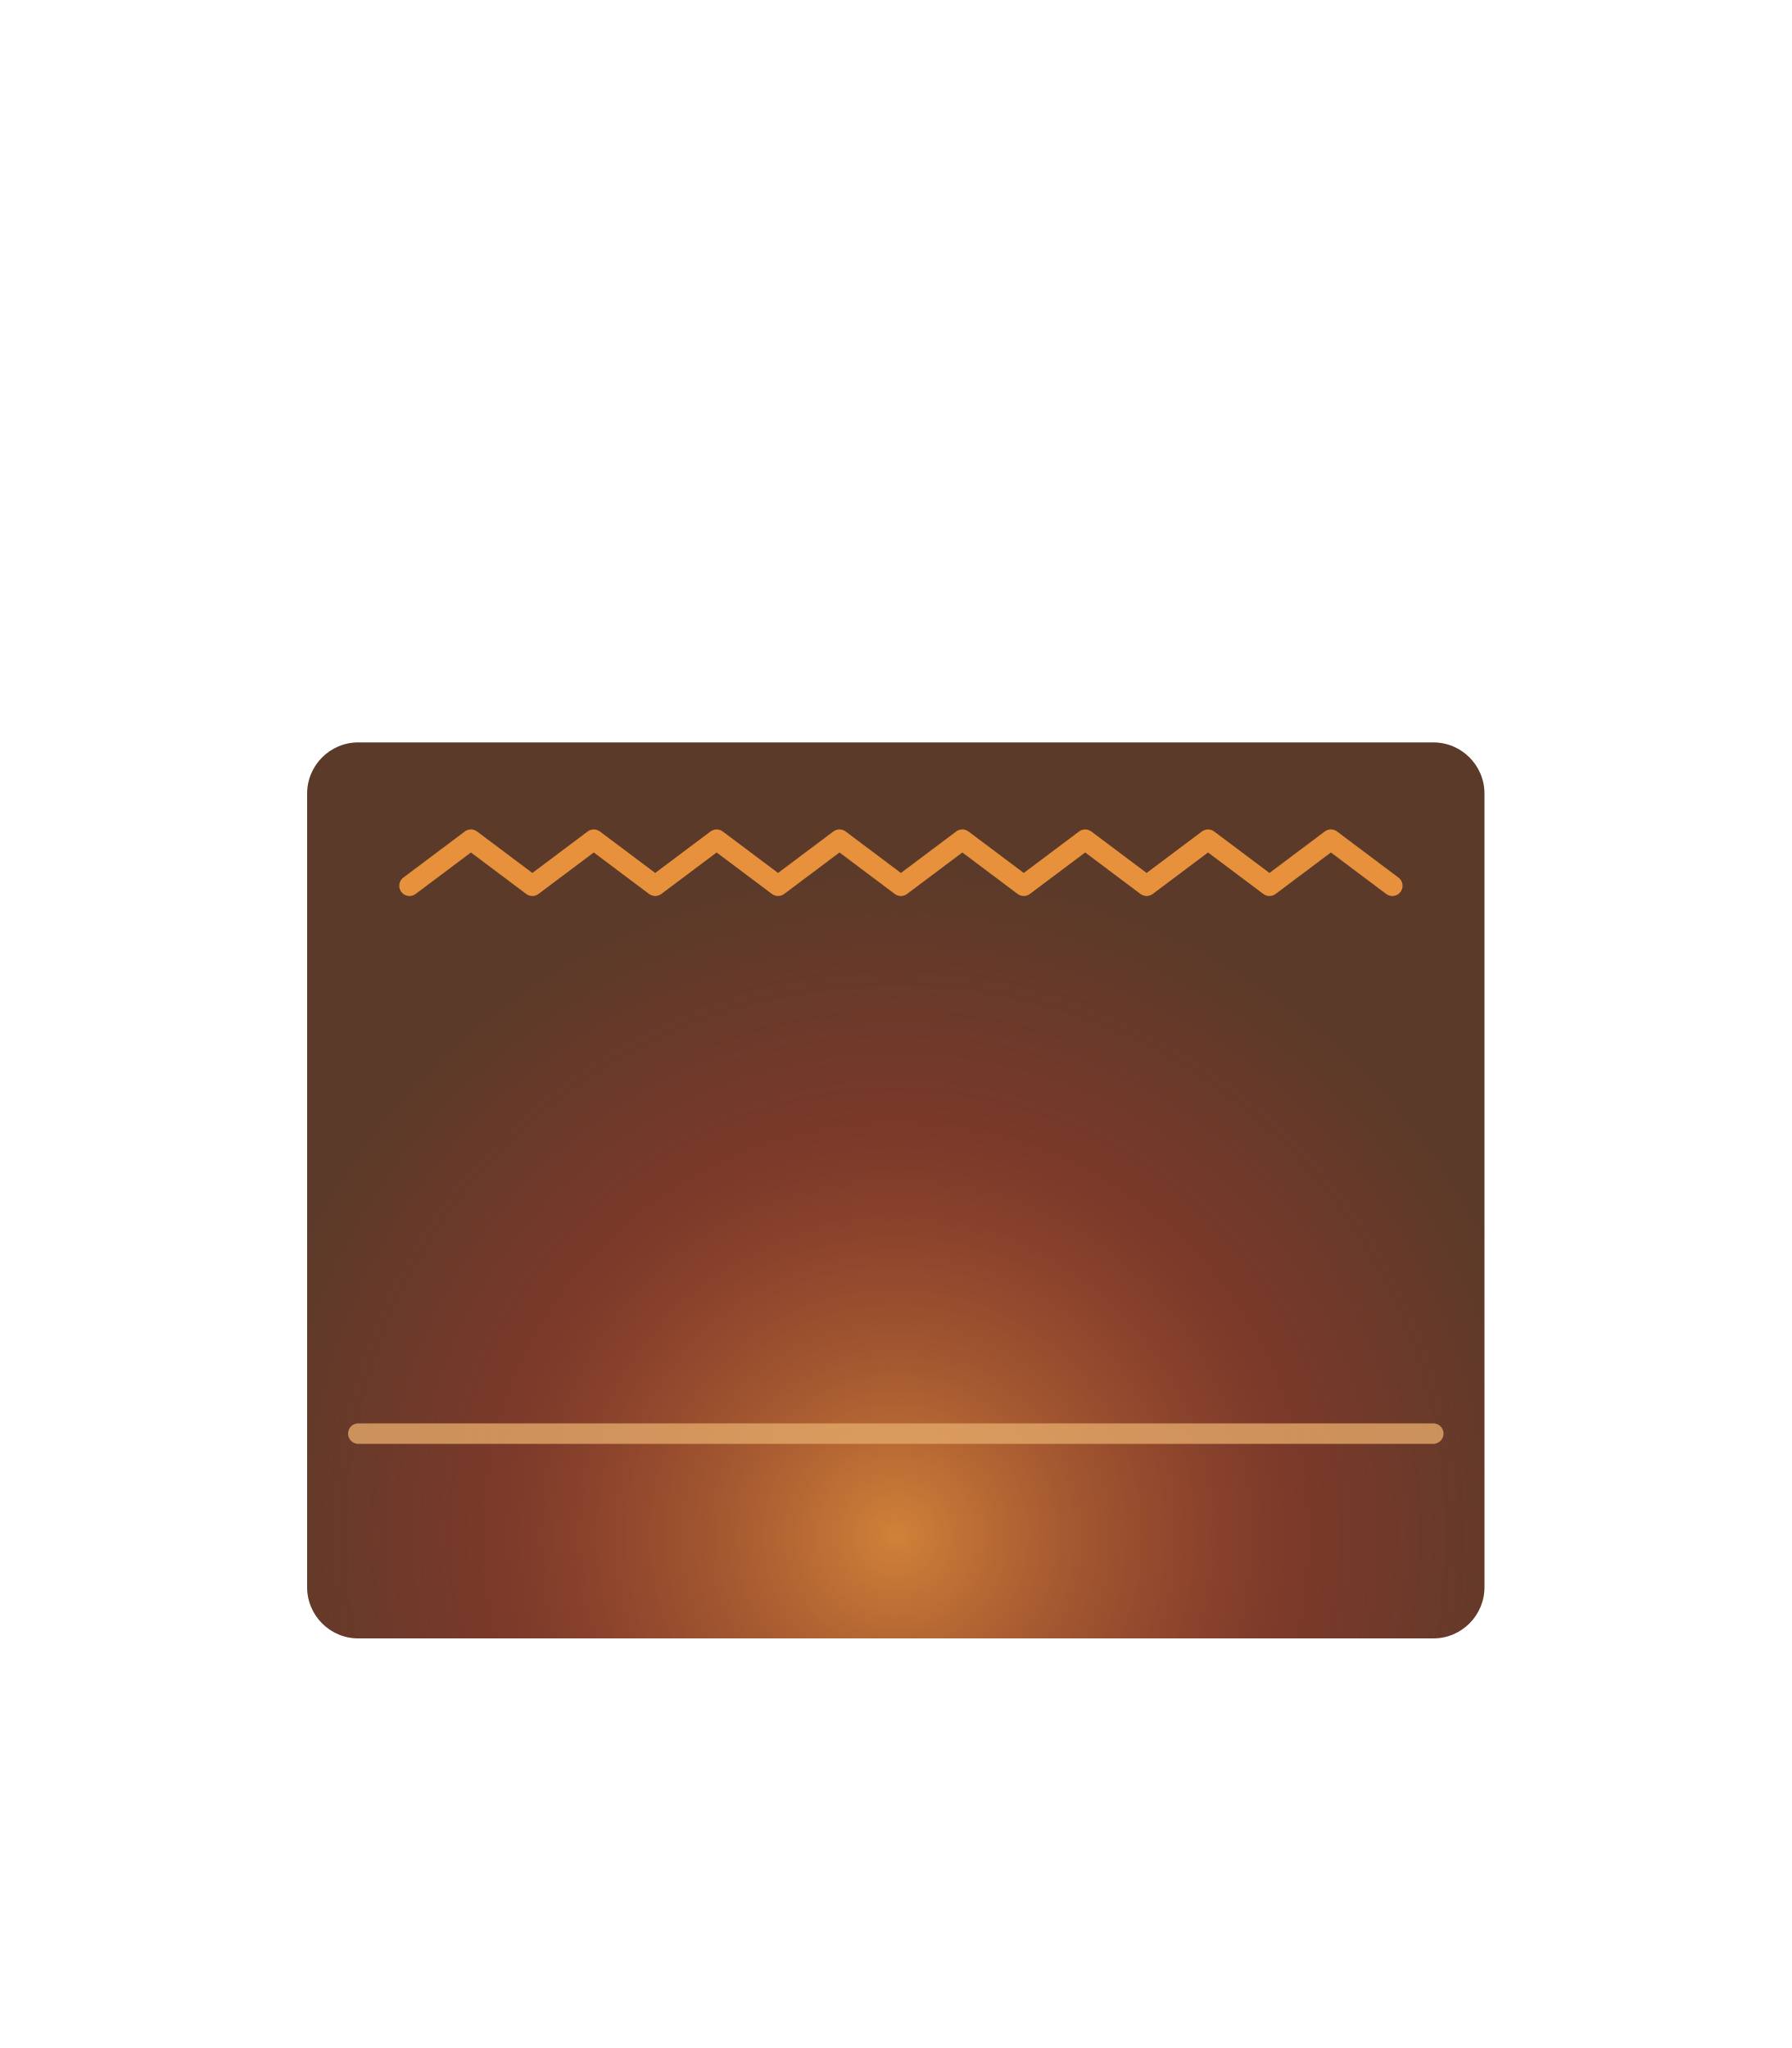
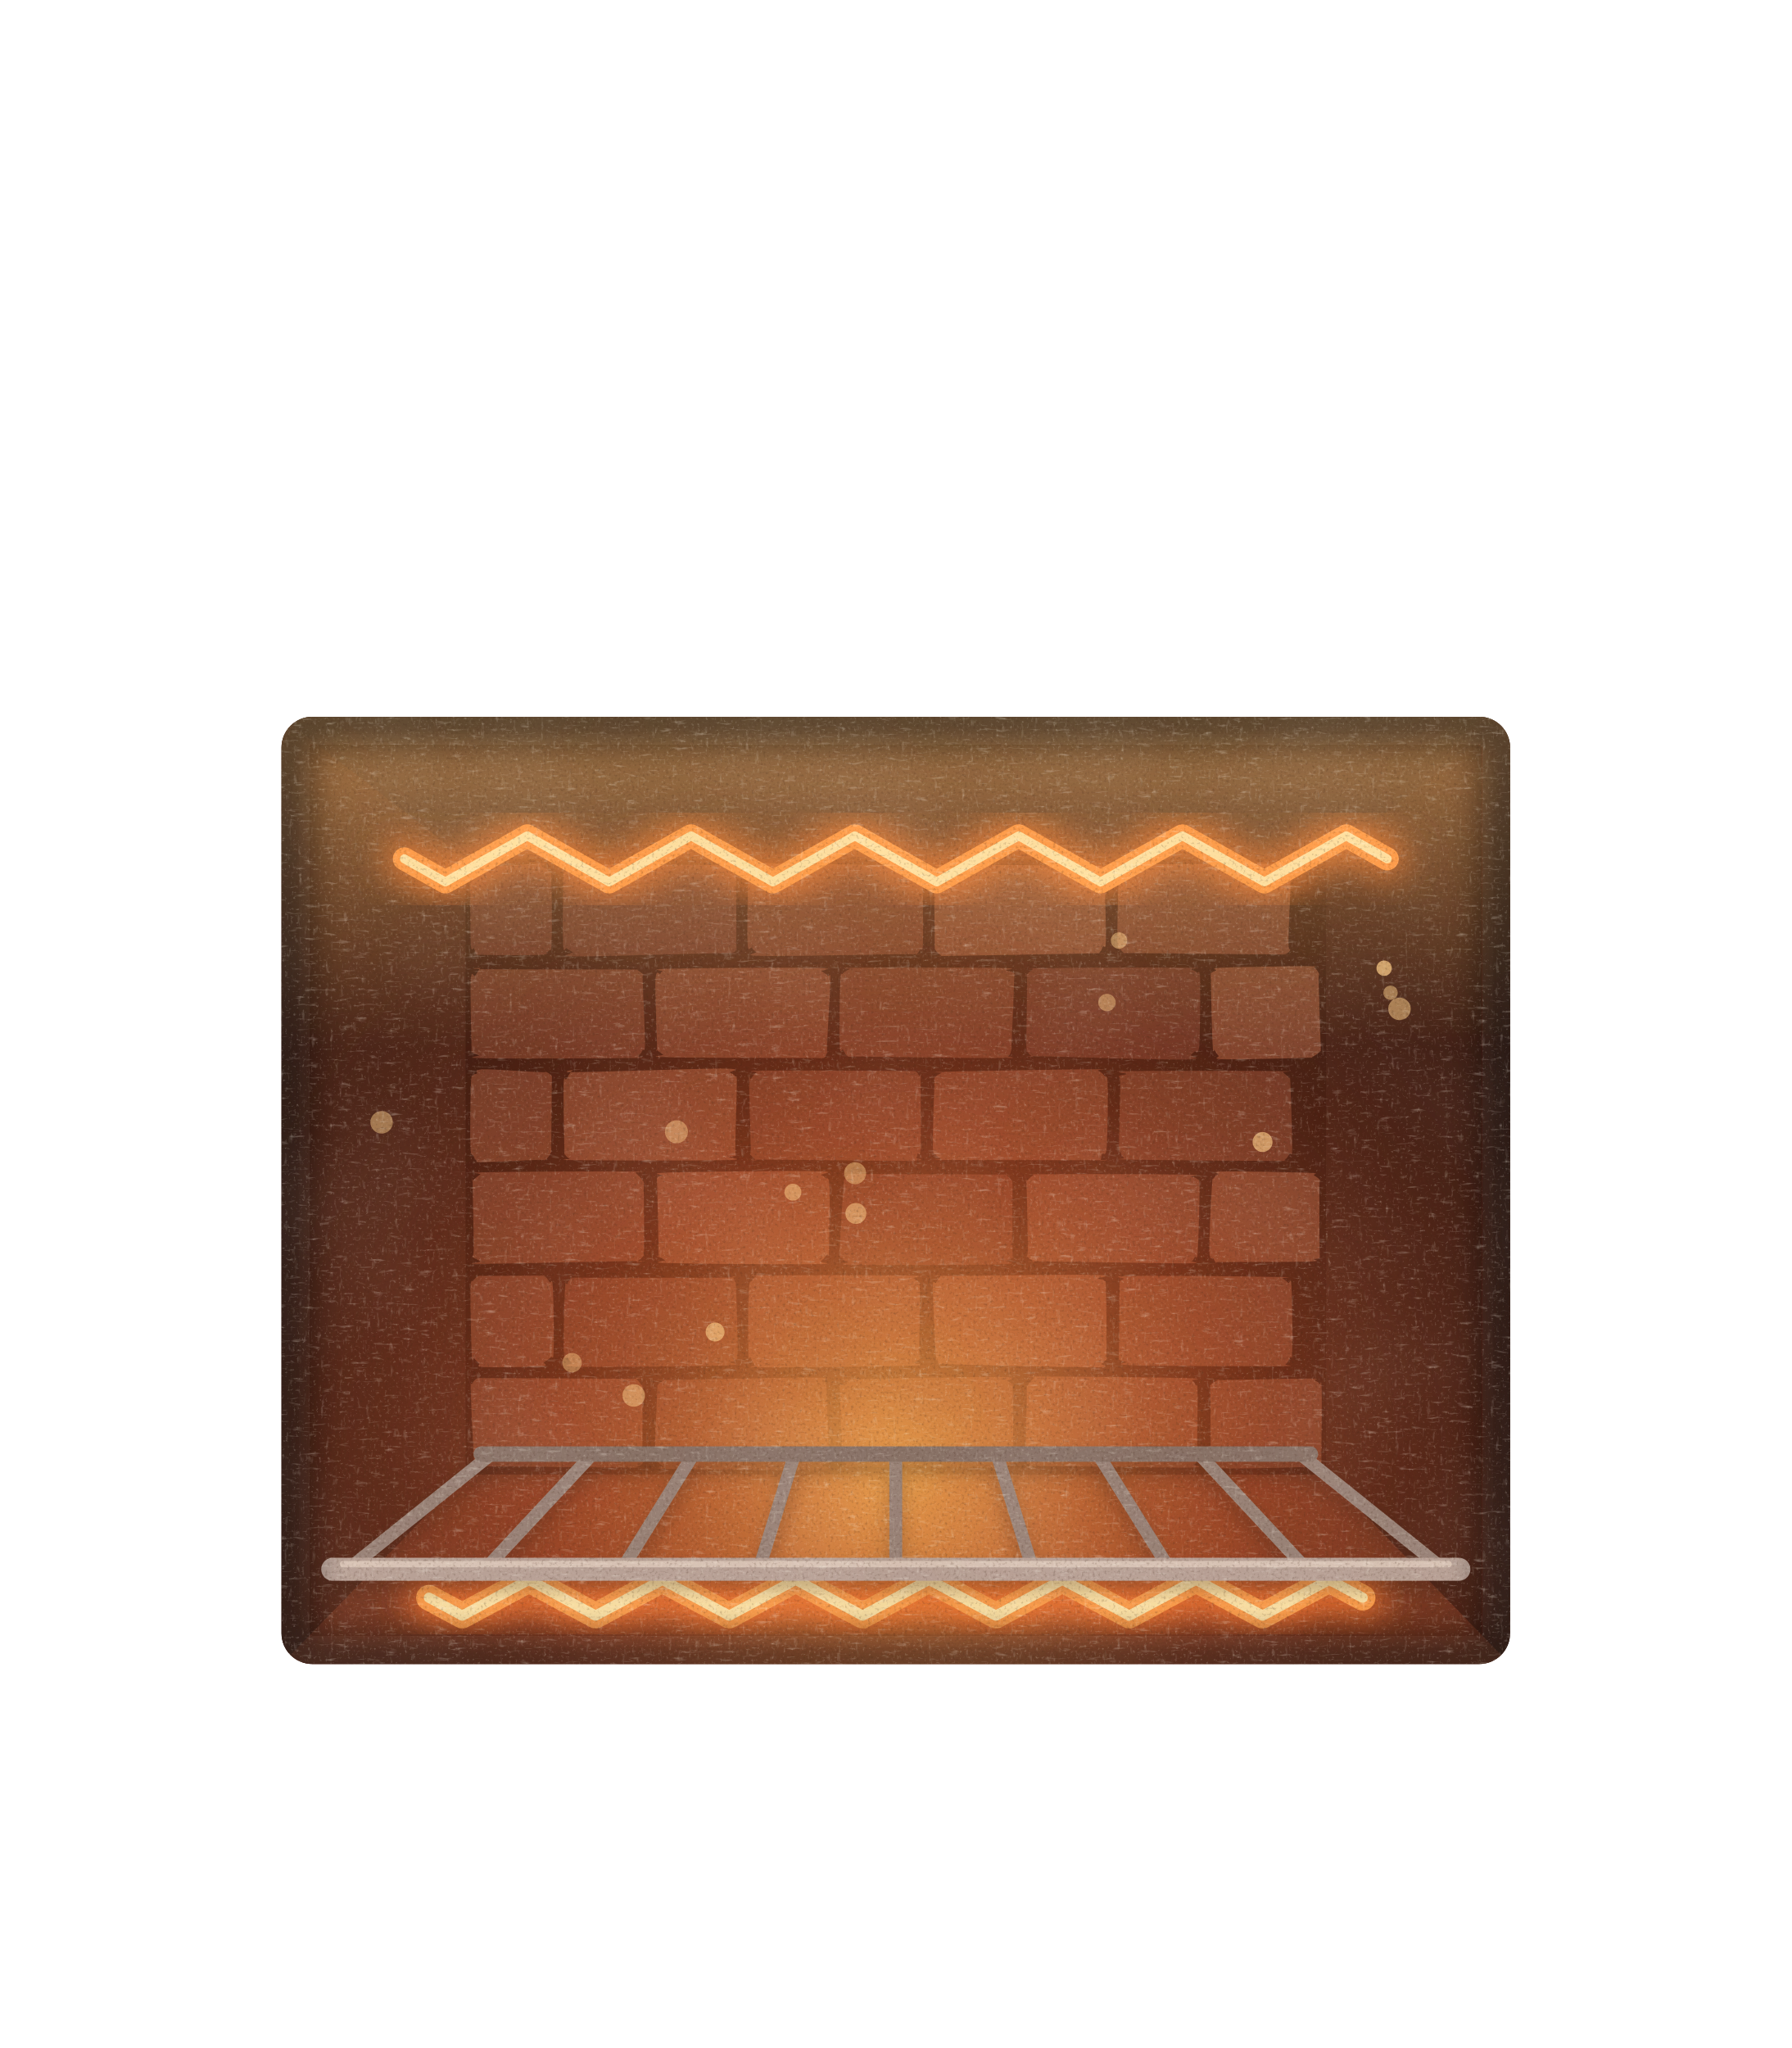
<svg xmlns="http://www.w3.org/2000/svg" viewBox="0 0 700 800" width="700" height="800">
-   <g stroke="#5B3A29" stroke-width="8" stroke-linejoin="round" stroke-linecap="round">
-     <radialGradient id="oi-glow" cx="350" cy="600" r="260" gradientUnits="userSpaceOnUse">
-       <stop offset="0" stop-color="#F79A3E" stop-opacity="0.75" />
-       <stop offset="0.6" stop-color="#B8382B" stop-opacity="0.35" />
-       <stop offset="1" stop-color="#B8382B" stop-opacity="0" />
+   <defs>
+     <filter id="ovi-gr" x="-20%" y="-20%" width="140%" height="150%" color-interpolation-filters="sRGB">
+       <feTurbulence type="fractalNoise" baseFrequency="0.900" numOctaves="2" seed="24" result="n" />
+       <feColorMatrix in="n" type="matrix" values="0 0 0 0 0.24 0 0 0 0 0.14 0 0 0 0 0.08 0.70 0 0 0 -0.39" result="d" />
+       <feColorMatrix in="n" type="matrix" values="0 0 0 0 1 0 0 0 0 0.98 0 0 0 0 0.92 -0.75 0 0 0 0.28" result="l" />
+       <feTurbulence type="fractalNoise" baseFrequency="0.160 0.700" numOctaves="3" seed="35" result="f" />
+       <feColorMatrix in="f" type="matrix" values="0 0 0 0 1 0 0 0 0 0.98 0 0 0 0 0.93 0.91 0 0 0 -0.57" result="fl" />
+       <feColorMatrix in="f" type="matrix" values="0 0 0 0 0.3 0 0 0 0 0.18 0 0 0 0 0.1 -0.78 0 0 0 0.21" result="fd" />
+       <feTurbulence type="fractalNoise" baseFrequency="0.018" numOctaves="2" seed="31" result="m" />
+       <feColorMatrix in="m" type="matrix" values="0 0 0 0 0.3 0 0 0 0 0.17 0 0 0 0 0.08 0.09 0 0 0 -0.04" result="md" />
+       <feColorMatrix in="m" type="matrix" values="0 0 0 0 1 0 0 0 0 0.97 0 0 0 0 0.9 -0.09 0 0 0 0.05" result="ml" />
+       <feTurbulence type="fractalNoise" baseFrequency="0.560 0.208" numOctaves="3" seed="43" result="f2" />
+       <feColorMatrix in="f2" type="matrix" values="0 0 0 0 1 0 0 0 0 0.98 0 0 0 0 0.93 0.65 0 0 0 -0.42" result="fl2" />
+       <feMerge result="g">
+         <feMergeNode in="md" />
+         <feMergeNode in="ml" />
+         <feMergeNode in="fd" />
+         <feMergeNode in="fl" />
+         <feMergeNode in="fl2" />
+         <feMergeNode in="d" />
+         <feMergeNode in="l" />
+       </feMerge>
+       <feComposite in="g" in2="SourceGraphic" operator="in" result="gc" />
+       <feMerge>
+         <feMergeNode in="SourceGraphic" />
+         <feMergeNode in="gc" />
+       </feMerge>
+     </filter>
+     <filter id="ovi-sh" x="-25%" y="-25%" width="150%" height="160%" color-interpolation-filters="sRGB">
+       <feGaussianBlur in="SourceAlpha" stdDeviation="3.5" />
+       <feOffset dx="0" dy="4" result="b" />
+       <feFlood flood-color="#3A2216" flood-opacity="0.33" />
+       <feComposite in2="b" operator="in" result="s" />
+       <feMerge>
+         <feMergeNode in="s" />
+         <feMergeNode in="SourceGraphic" />
+       </feMerge>
+     </filter>
+     <filter id="ovi-sh2" x="-25%" y="-25%" width="150%" height="160%" color-interpolation-filters="sRGB">
+       <feGaussianBlur in="SourceAlpha" stdDeviation="7" />
+       <feOffset dx="0" dy="8" result="b" />
+       <feFlood flood-color="#3A2216" flood-opacity="0.28" />
+       <feComposite in2="b" operator="in" result="s" />
+       <feMerge>
+         <feMergeNode in="s" />
+         <feMergeNode in="SourceGraphic" />
+       </feMerge>
+     </filter>
+     <filter id="ovi-bl" x="-50%" y="-50%" width="200%" height="200%">
+       <feGaussianBlur stdDeviation="7" />
+     </filter>
+     <filter id="ovi-cut" x="-20%" y="-20%" width="140%" height="150%" color-interpolation-filters="sRGB">
+       <feMorphology in="SourceAlpha" operator="dilate" radius="2.2" result="dil" />
+       <feTurbulence type="fractalNoise" baseFrequency="0.22" numOctaves="2" seed="26" result="tn" />
+       <feDisplacementMap in="dil" in2="tn" scale="4.0" xChannelSelector="R" yChannelSelector="G" result="rg" />
+       <feFlood flood-color="#FFF8EA" flood-opacity="0.95" />
+       <feComposite in2="rg" operator="in" result="rim" />
+       <feGaussianBlur in="rg" stdDeviation="3.5" />
+       <feOffset dx="0" dy="4" result="b" />
+       <feFlood flood-color="#3A2216" flood-opacity="0.33" />
+       <feComposite in2="b" operator="in" result="s" />
+       <feMerge>
+         <feMergeNode in="s" />
+         <feMergeNode in="rim" />
+         <feMergeNode in="SourceGraphic" />
+       </feMerge>
+     </filter>
+     <clipPath id="ovi-ic">
+       <rect x="110" y="280" width="480" height="370" rx="12" />
+     </clipPath>
+     <radialGradient id="ovi-gl" cx="350" cy="576" r="297.6" gradientUnits="userSpaceOnUse">
+       <stop offset="0" stop-color="#FFB054" stop-opacity="0.85" />
+       <stop offset="0.45" stop-color="#E4602F" stop-opacity="0.4" />
+       <stop offset="1" stop-color="#6A1E12" stop-opacity="0" />
    </radialGradient>
-     <rect x="120" y="290" width="460" height="350" rx="20" fill="#5B3A29" stroke="none" />
-     <rect x="120" y="290" width="460" height="350" rx="20" fill="url(#oi-glow)" stroke="none" />
-     <path d="M160,346 l24,-18 24,18 24,-18 24,18 24,-18 24,18 24,-18 24,18 24,-18 24,18 24,-18 24,18 24,-18 24,18 24,-18 24,18" fill="none" stroke="#F79A3E" stroke-width="8" opacity="0.9" />
-     <path d="M140,560 H560" fill="none" stroke="#E3A869" stroke-width="8" opacity="0.8" />
+     <linearGradient id="ovi-tp" x1="0" y1="0" x2="0" y2="1">
+       <stop offset="0" stop-color="#FFC070" stop-opacity="0.55" />
+       <stop offset="1" stop-color="#FFC070" stop-opacity="0" />
+     </linearGradient>
+   </defs>
+   <g filter="url(#ovi-gr)">
+     <g clip-path="url(#ovi-ic)">
+       <rect x="110" y="280" width="480" height="370" fill="#2C1712" />
+       <path d="M110,280 L590,280 L518,335.5 L182,335.5Z" fill="#3A2019" />
+       <path d="M110,280 L182,335.5 L182,576 L110,650Z" fill="#472519" />
+       <path d="M590,280 L518,335.5 L518,576 L590,650Z" fill="#3E2016" />
+       <path d="M110,650 L182,576 L518,576 L590,650Z" fill="#6A3522" />
+       <g filter="url(#ovi-sh)">
+         <rect x="182" y="335.5" width="336" height="240.5" fill="#35190F" />
+         <path d="M188.8,338.7C192.7,338.5 206.8,337.4 210.7,337.3C214.6,337.2 211.7,337.8 212.3,338.3C213,338.8 213.9,339.4 214.4,340.3C214.9,341.2 215.2,339.1 215.4,343.7C215.6,348.4 215.7,363.6 215.5,368.2C215.4,372.7 214.9,370.6 214.6,371.2C214.3,371.8 214.2,371.6 213.6,371.9C213,372.2 215.3,372.8 211.1,373C206.9,373.2 192.7,373.1 188.5,373C184.3,373 186.6,373 186,372.5C185.5,372.1 185.6,371.2 185.2,370.5C184.9,369.8 184.2,372.9 183.9,368.4C183.7,363.8 183.7,347.8 183.8,343.1C183.9,338.4 183.9,340.8 184.4,340C185,339.3 186.5,338.8 187.2,338.6C187.9,338.4 184.9,338.9 188.8,338.7Z" fill="#613426" />
+         <path d="M225.5,337.8C235.6,337.6 272.9,337.8 282.8,337.9C292.8,338.1 284.4,338.1 285.1,338.7C285.7,339.2 286.3,340.3 286.7,341.2C287.1,342 287.4,339.2 287.6,343.8C287.7,348.3 287.7,364 287.7,368.5C287.8,373 288.2,370.1 287.9,370.7C287.5,371.4 286.8,372.1 285.9,372.3C284.9,372.6 292.2,372.1 282.2,372.3C272.1,372.5 235.3,373.6 225.6,373.6C215.8,373.5 224.4,372.5 223.7,371.9C223,371.4 222,371 221.4,370.4C220.8,369.9 220.3,373.3 220,368.8C219.8,364.3 220,348.3 220.1,343.5C220.2,338.7 220.4,340.6 220.7,339.9C221.1,339.1 221.5,339.3 222.3,338.9C223.1,338.6 215.4,338 225.5,337.8Z" fill="#613426" />
+         <path d="M298.2,337.2C308.3,337.2 345.2,337.9 355.2,338.1C365.1,338.3 357.2,338.1 357.9,338.4C358.5,338.8 358.7,339.3 359.1,340.1C359.6,340.9 360.1,338.7 360.4,343.4C360.6,348.1 360.8,363.6 360.6,368.2C360.5,372.8 359.9,370.2 359.4,371C359,371.7 358.7,372.5 357.8,372.8C357,373.1 364.1,372.6 354.1,372.7C344.2,372.8 308,373.6 298.2,373.4C288.4,373.3 296.1,372.4 295.4,371.8C294.6,371.3 294.2,370.8 293.7,370.2C293.1,369.6 292.3,372.9 292.1,368.3C291.8,363.7 292.2,347.4 292.3,342.7C292.4,338 292.3,340.8 292.7,340C293.1,339.3 293.6,338.6 294.5,338.1C295.4,337.6 288.1,337.2 298.2,337.2Z" fill="#6A3A28" />
+         <path d="M369.9,337.8C379.9,337.7 417.6,338.2 427.6,338.2C437.7,338.3 429.6,338 430.3,338.2C431,338.5 431.7,339.1 431.9,339.8C432.2,340.5 431.6,338.1 431.7,342.7C431.7,347.3 432.2,362.8 432.1,367.3C432,371.8 431.4,369 430.9,369.8C430.5,370.7 430.1,371.8 429.4,372.3C428.7,372.7 436.9,372.2 427,372.4C417.1,372.6 380,373.3 370.1,373.4C360.3,373.6 368.6,373.6 367.8,373.2C367.1,372.8 365.9,372 365.5,371.1C365.1,370.2 365.3,372.3 365.2,367.5C365.2,362.8 365,347.3 364.9,342.8C364.9,338.3 364.5,341 365,340.3C365.5,339.7 367.1,339.3 368,338.9C368.8,338.5 360,337.9 369.9,337.8Z" fill="#7A4630" />
+         <path d="M441.8,337.6C451.9,337.5 489.4,337.3 499.4,337.5C509.5,337.8 501.4,338.5 502,339C502.7,339.5 502.8,339.9 503.2,340.5C503.6,341.1 504.3,338 504.3,342.5C504.3,347 503.4,362.6 503.4,367.4C503.4,372.2 504.3,370.2 504.1,371.1C503.8,372 502.8,372.5 501.9,372.8C501,373.1 508.5,372.9 498.6,372.8C488.6,372.8 451.9,372.4 442.1,372.3C432.2,372.2 440,372.5 439.3,372.3C438.7,372 438.4,371.7 437.9,370.9C437.5,370.2 436.8,372.3 436.6,367.7C436.5,363 436.8,347.3 437.1,342.9C437.4,338.5 438.1,342 438.5,341.2C438.8,340.5 438.5,339 439,338.4C439.6,337.8 431.8,337.7 441.8,337.6Z" fill="#72402C" />
+         <path d="M189.9,378.6C199.8,378.7 237.5,378.7 247.4,378.7C257.3,378.8 248.4,378.5 249,378.9C249.7,379.3 251.1,380.3 251.4,380.9C251.8,381.6 251,378.6 251.1,383C251.2,387.4 252,402.8 252,407.4C252,411.9 251.5,409.4 251,410.3C250.6,411.2 250,412.2 249.3,412.7C248.7,413.2 257.3,413.1 247.3,413.3C237.3,413.4 199.4,413.6 189.4,413.4C179.3,413.2 187.9,412.6 187.1,412.2C186.3,411.8 185.1,411.6 184.6,411.1C184.1,410.5 184.3,413.6 184.2,408.9C184.1,404.2 183.7,387.4 183.9,382.8C184.2,378.2 185,381.9 185.7,381.1C186.3,380.4 187,378.7 187.7,378.2C188.4,377.8 179.9,378.5 189.9,378.6Z" fill="#6A3A28" />
+         <path d="M261.8,378.4C271.9,378.1 309,377.9 318.9,378.1C328.7,378.3 320.2,378.9 321,379.4C321.8,379.9 323,380.6 323.5,381.3C324.1,381.9 324.5,378.7 324.4,383.3C324.3,387.8 323.3,404 323.1,408.5C323,413.1 323.5,409.8 323.3,410.6C323.1,411.4 322.7,412.8 322,413.2C321.2,413.7 328.8,413.3 318.6,413.3C308.4,413.2 270.8,413.3 260.9,413C251,412.8 259.8,412.4 259.1,411.9C258.3,411.4 257,410.6 256.6,410C256.2,409.4 256.7,412.9 256.7,408.3C256.6,403.8 255.9,387.4 256.1,382.7C256.3,378 257.6,380.9 258,380.4C258.4,379.8 258.1,379.8 258.8,379.4C259.4,379.1 251.8,378.6 261.8,378.4Z" fill="#72402C" />
+         <path d="M334.3,378C344.1,378 380.8,377.9 390.7,378.1C400.5,378.3 392.2,378.7 393.2,379.1C394.1,379.4 395.6,379.5 396.1,380.2C396.6,381 396.4,378.7 396.2,383.5C396.1,388.3 395.4,404.4 395.2,408.8C395,413.3 395.3,409.6 395.1,410.2C394.9,410.8 394.8,412 394,412.5C393.3,413 400.6,413.3 390.6,413.3C380.6,413.4 343.8,412.8 333.9,412.7C324,412.6 331.9,413.1 331.2,412.6C330.4,412.1 329.9,410.7 329.4,410C328.9,409.3 328.2,412.7 328.1,408.3C327.9,403.8 328.1,388 328.3,383.4C328.5,378.7 328.7,381.1 329.3,380.3C329.9,379.5 331.1,378.9 332,378.6C332.8,378.2 324.5,378.1 334.3,378Z" fill="#6A3A28" />
+         <path d="M406.7,378.2C416.7,378 453.6,377.9 463.4,378C473.1,378.1 464.4,378.3 465.1,378.6C465.8,378.9 467,379.2 467.6,379.9C468.2,380.5 468.7,377.7 468.9,382.4C469,387.1 468.9,403.5 468.6,408.2C468.2,412.9 467.2,410.1 466.7,410.8C466.1,411.4 466,411.5 465.3,412C464.6,412.5 472.3,413.7 462.4,413.9C452.6,414 416,412.8 406.2,412.6C396.4,412.4 404.4,413 403.6,412.7C402.8,412.5 402,411.8 401.6,411C401.2,410.1 401.1,412.5 401,407.8C401,403.2 401.3,387.4 401.3,383C401.2,378.5 400.4,382 400.8,381.2C401.2,380.5 402.7,379.1 403.6,378.6C404.6,378.1 396.7,378.3 406.7,378.2Z" fill="#613426" />
+         <path d="M477.6,378C483.6,377.7 504.8,377.4 510.7,377.4C516.7,377.5 512.8,377.5 513.6,378C514.4,378.6 515.3,379.9 515.5,380.8C515.8,381.6 515.1,378.5 515.2,383.2C515.3,387.8 515.9,404.1 516,408.7C516.1,413.2 516.4,409.9 515.9,410.6C515.3,411.3 513.7,412.5 512.7,412.9C511.8,413.3 516,413.1 510.3,413.2C504.6,413.4 484,413.9 478.3,413.8C472.6,413.6 476.8,413 476.1,412.4C475.5,411.8 474.9,410.9 474.5,410.2C474.1,409.5 474,412.9 473.8,408.3C473.5,403.6 473.2,387.1 473.1,382.4C473,377.8 472.8,380.8 473.1,380.3C473.5,379.7 474.4,379.4 475.1,379.1C475.9,378.7 471.7,378.3 477.6,378Z" fill="#7A4630" />
+         <path d="M188.8,417.7C192.9,417.6 207,418.7 211,418.8C215,419 212.1,418.3 212.8,418.5C213.5,418.7 214.9,419.4 215.3,420.1C215.8,420.8 215.6,418.1 215.6,422.7C215.6,427.2 215.4,442.9 215.4,447.5C215.3,452.1 215.6,449.3 215.2,450.3C214.8,451.2 213.9,452.7 213,453.1C212.1,453.6 213.8,452.9 209.8,453.1C205.8,453.2 192.8,453.9 188.9,454C184.9,454 186.7,453.8 186.1,453.3C185.5,452.9 185.4,452.5 185,451.5C184.6,450.6 183.9,452.3 183.8,447.6C183.6,442.9 183.8,427.9 184,423.3C184.2,418.7 184.6,420.5 185,419.9C185.3,419.2 185.6,419.8 186.2,419.4C186.8,419.1 184.7,417.8 188.8,417.7Z" fill="#72402C" />
+         <path d="M226.2,418.8C236,418.7 272.4,417.4 282.3,417.4C292.1,417.5 284.4,418.5 285.2,419C286,419.5 286.8,419.6 287.2,420.4C287.7,421.1 287.9,418.7 287.9,423.3C287.9,427.9 287.3,443.2 287.3,447.8C287.2,452.5 287.8,450.6 287.4,451.2C287,451.9 285.6,451.6 284.9,451.9C284.2,452.3 293.2,453 283.2,453.2C273.2,453.4 235.1,453.3 225,453.2C214.8,453.1 223.2,452.9 222.5,452.6C221.8,452.2 221.1,451.7 220.8,451C220.4,450.4 220.6,453.1 220.5,448.5C220.4,443.9 220.1,428.1 220.2,423.6C220.4,419.1 220.7,422.4 221.3,421.5C221.9,420.5 222.9,418.6 223.7,418.1C224.5,417.7 216.5,419 226.2,418.8Z" fill="#7A4630" />
+         <path d="M298.4,418.2C308.2,418.1 344.3,418.3 354.1,418.4C364,418.5 356.8,418.3 357.7,418.6C358.5,418.9 358.8,419.5 359.1,420.3C359.5,421 359.6,418.3 359.7,422.9C359.7,427.6 359.9,443.7 359.7,448.3C359.5,452.9 358.8,450 358.5,450.6C358.2,451.2 358.6,451.7 357.9,452.2C357.3,452.6 364.7,453.3 354.7,453.4C344.8,453.5 308.1,453 298.3,453C288.4,452.9 296.4,453.6 295.5,453.1C294.6,452.7 293.2,451.2 292.9,450.4C292.5,449.6 293.4,452.8 293.3,448.2C293.3,443.6 292.7,427.2 292.7,422.7C292.7,418.3 293,422.1 293.4,421.4C293.9,420.8 294.6,419.5 295.5,419C296.3,418.4 288.6,418.3 298.4,418.2Z" fill="#6A3A28" />
+         <path d="M369.7,418.6C379.5,418.4 416.4,417.7 426.3,417.7C436.2,417.6 428.2,417.8 429,418.2C429.9,418.6 430.8,419.3 431.5,420.2C432.1,421.1 432.7,419 432.8,423.7C433,428.3 432.7,443.6 432.4,448.1C432,452.6 431,449.9 430.6,450.8C430.1,451.6 430.4,452.9 429.9,453.3C429.3,453.7 437.4,453.2 427.4,453.2C417.5,453.2 380,453.2 370.1,453.1C360.1,453 368.5,453 367.7,452.6C367,452.3 366.2,451.9 365.7,451.1C365.1,450.2 364.6,452.1 364.5,447.5C364.4,442.9 364.9,428 365.1,423.5C365.2,419 365,421.4 365.5,420.7C366,420 367.2,419.5 367.9,419.1C368.6,418.8 360,418.9 369.7,418.6Z" fill="#72402C" />
+         <path d="M441.7,418.4C451.7,418.2 489.9,418.3 499.8,418.4C509.7,418.5 500.7,418.5 501.3,418.9C501.9,419.4 503.1,420.3 503.6,421.1C504.1,421.8 503.9,418.8 504.2,423.4C504.4,428 504.9,444 504.9,448.5C504.8,453 504.4,449.9 503.9,450.7C503.4,451.5 502.6,452.7 501.9,453.2C501.2,453.6 509.8,453.5 499.8,453.5C489.8,453.5 452.1,453.2 442,453C431.9,452.8 439.9,452.8 439.2,452.3C438.5,451.8 438.1,450.8 437.8,450C437.4,449.2 437.2,452 437.2,447.6C437.2,443.2 437.7,428 437.7,423.5C437.6,419 436.7,421.2 437.1,420.5C437.5,419.9 439.3,419.9 440.1,419.6C440.8,419.2 431.8,418.6 441.7,418.4Z" fill="#6A3A28" />
+         <path d="M190.1,457.9C200,457.7 237.2,457.5 246.9,457.6C256.7,457.6 247.6,457.5 248.4,458.2C249.1,458.8 250.7,460.4 251.2,461.4C251.7,462.3 251.4,459.3 251.5,463.8C251.6,468.3 251.7,484 251.6,488.5C251.6,493 251.8,490 251.3,490.7C250.8,491.4 249.3,492.6 248.6,492.9C248,493.2 257.4,492.5 247.4,492.6C237.5,492.7 198.7,493.6 188.8,493.7C178.8,493.7 188.4,493.2 187.7,492.7C187,492.2 184.8,491.5 184.4,490.7C183.9,489.9 185,492.6 185.1,487.9C185.1,483.2 184.7,467 184.7,462.5C184.6,458.1 184.2,461.9 184.6,461.3C185.1,460.7 186.7,459.4 187.6,458.8C188.5,458.2 180.2,458.1 190.1,457.9Z" fill="#72402C" />
+         <path d="M261.7,458C271.7,457.7 308.9,457.3 318.8,457.5C328.6,457.6 320.3,458.6 320.9,459C321.5,459.5 322,459.4 322.5,460.1C323.1,460.9 323.9,458.8 324.1,463.5C324.3,468.2 324,483.8 323.9,488.2C323.7,492.6 323.6,489.3 323.1,490.1C322.6,490.8 321.5,492 320.7,492.7C319.9,493.3 328.3,493.7 318.5,493.8C308.7,494 271.6,493.7 261.8,493.4C252,493.2 260.5,492.7 259.7,492.2C258.9,491.7 257.4,491.1 257,490.5C256.5,489.9 257.3,493.2 257.3,488.7C257.3,484.3 256.9,468.5 256.8,463.7C256.7,458.9 256.4,460.8 256.8,460.1C257.2,459.3 258.2,459.6 259,459.3C259.8,458.9 251.8,458.3 261.7,458Z" fill="#7A4630" />
+         <path d="M334.1,458.6C344.1,458.6 381.8,458.7 391.7,458.8C401.6,458.9 392.7,458.8 393.3,459.2C393.9,459.6 394.9,460.4 395.2,461.1C395.6,461.9 395.5,459.1 395.6,463.7C395.6,468.4 395.5,484.5 395.6,489C395.6,493.6 396.3,490.5 395.9,491.1C395.4,491.7 394,492.1 393.1,492.5C392.2,493 400.2,493.6 390.4,493.9C380.6,494.2 344.3,494.2 334.4,494.1C324.5,493.9 331.9,493.4 331,493C330.1,492.6 329.7,492.4 329.2,491.5C328.7,490.7 328,492.6 328.1,487.9C328.2,483.1 329.3,467.4 329.6,462.9C329.9,458.4 329.7,461.6 330,460.9C330.3,460.3 330.7,459.3 331.4,458.9C332,458.6 324,458.7 334.1,458.6Z" fill="#613426" />
+         <path d="M406.4,458.7C416.2,458.6 452.8,458.6 462.5,458.8C472.3,458.9 464.3,459.3 465.1,459.6C465.9,459.9 467,459.7 467.6,460.5C468.2,461.2 468.6,459.3 468.7,463.9C468.7,468.6 468.3,484 468,488.5C467.7,493 467.2,490.3 466.8,491C466.4,491.6 466.4,492.2 465.7,492.6C465,493.1 472.6,493.5 462.6,493.5C452.6,493.5 415.6,492.8 405.9,492.7C396.1,492.6 404.9,493.2 404.2,492.9C403.4,492.5 401.6,491.5 401.2,490.6C400.8,489.7 401.6,492.3 401.6,487.7C401.6,483 401.2,467.2 401.1,462.8C401,458.5 400.6,462.1 401.1,461.5C401.5,460.8 403,459.5 403.8,459C404.7,458.5 396.6,458.7 406.4,458.7Z" fill="#72402C" />
+         <path d="M478.1,457.6C483.9,457.5 505.1,457.9 511,458.1C516.9,458.4 512.6,458.6 513.4,459.1C514.2,459.6 515.4,460.4 515.8,461.1C516.1,461.9 515.6,459.2 515.5,463.7C515.5,468.3 515.5,483.7 515.6,488.3C515.6,492.9 515.9,490.6 515.6,491.2C515.2,491.8 514.2,491.7 513.5,491.9C512.8,492.2 517.3,492.6 511.4,492.8C505.5,493 484,492.9 478,493C472,493 476,493.4 475.3,493.2C474.7,493 474.5,492.4 474.1,491.6C473.6,490.8 472.6,493.1 472.5,488.5C472.4,483.8 473.2,468.5 473.5,463.8C473.7,459.1 473.8,461.1 474.2,460.2C474.6,459.4 475.3,459.1 475.9,458.7C476.5,458.2 472.2,457.7 478.1,457.6Z" fill="#7A4630" />
+         <path d="M189.7,498.4C193.7,498.4 206.9,498.3 210.7,498.3C214.5,498.3 211.9,497.8 212.6,498.3C213.3,498.7 214.2,500 214.7,500.8C215.3,501.6 215.8,498.6 216,503.1C216.3,507.6 216.5,523.3 216.3,527.8C216.2,532.3 215.8,529.4 215.2,530.2C214.5,530.9 213.3,531.6 212.6,532.2C212,532.7 215.3,533.4 211.3,533.7C207.4,534 193.1,534.2 189.1,534C185.1,533.8 187.9,533.1 187.2,532.6C186.6,532 185.7,531.2 185.2,530.6C184.8,530 184.6,533.4 184.3,528.9C184.1,524.4 183.7,508.4 183.8,503.6C183.9,498.8 184.5,501 185,500.2C185.6,499.3 186.1,498.8 186.9,498.5C187.7,498.2 185.8,498.4 189.7,498.4Z" fill="#72402C" />
+         <path d="M224.8,499.1C234.6,499.1 272.1,499.2 282.2,499.1C292.4,499 285.1,498.4 285.9,498.6C286.7,498.9 286.8,499.8 287.1,500.7C287.4,501.5 287.4,499.2 287.6,503.8C287.8,508.4 288.3,523.5 288.2,528C288.2,532.6 287.6,530.5 287.1,531.2C286.6,531.9 286.1,531.8 285.4,532.1C284.6,532.5 292.4,533.1 282.6,533.4C272.7,533.7 236.1,534.1 226.3,533.9C216.4,533.8 224.1,533 223.4,532.4C222.6,531.8 222.5,531.2 221.9,530.5C221.4,529.7 220.5,532.3 220.3,527.9C220.1,523.4 220.5,508.2 220.7,503.8C220.9,499.4 221.1,502.1 221.6,501.4C222,500.6 222.9,499.6 223.4,499.2C223.9,498.9 215,499.1 224.8,499.1Z" fill="#6A3A28" />
+         <path d="M297.1,498.2C307.2,498.1 345.5,498.1 355.4,498.3C365.4,498.4 356.4,498.8 356.9,499.3C357.5,499.7 358.5,500.2 358.9,501C359.3,501.7 359.4,499.2 359.4,503.7C359.5,508.3 359.1,523.7 359.2,528.1C359.2,532.5 360.2,529.6 359.9,530.3C359.6,530.9 358.1,531.7 357.2,532.2C356.3,532.8 364.5,533.2 354.7,533.5C344.9,533.8 308.4,534.2 298.5,534.1C288.5,534.1 295.8,533.8 294.9,533.2C294.1,532.5 293.8,531.1 293.3,530.3C292.9,529.4 292.5,532.5 292.4,528.1C292.2,523.8 292.3,508.8 292.6,504.1C292.8,499.5 293.4,501.1 293.9,500.2C294.3,499.3 294.8,499 295.4,498.7C295.9,498.3 287.1,498.3 297.1,498.2Z" fill="#72402C" />
+         <path d="M369.4,498.4C379.3,498.4 417.3,497.8 427.2,498C437.2,498.2 428.3,499.1 429,499.4C429.7,499.8 431,499.6 431.5,500.3C432.1,501 432,498.9 432.1,503.6C432.3,508.4 432.4,524.3 432.3,528.9C432.3,533.5 432.4,530.6 432.1,531.2C431.7,531.8 431.2,532.3 430.3,532.7C429.4,533.2 436.8,534.1 426.6,534.1C416.5,534.1 379.5,533.1 369.5,532.9C359.5,532.6 367.3,533.2 366.8,532.8C366.2,532.4 366.4,531.3 366.2,530.7C366,530.1 365.9,533.6 365.6,529C365.3,524.5 364.5,508 364.5,503.3C364.5,498.7 365.2,501.9 365.7,501.1C366.2,500.2 367.1,498.7 367.7,498.3C368.3,497.9 359.4,498.5 369.4,498.4Z" fill="#7A4630" />
+         <path d="M441.9,498.4C451.8,498.2 488.8,498.6 498.7,498.8C508.6,498.9 500.4,499 501.2,499.4C502,499.8 502.7,500.6 503.3,501.1C503.9,501.6 504.4,498.2 504.6,502.6C504.9,507 505,523.1 504.9,527.7C504.8,532.3 504.6,529.4 504.1,530.2C503.7,531.1 503.1,532.3 502.3,532.9C501.5,533.4 509.2,533.6 499.3,533.7C489.4,533.7 452.6,533.6 442.8,533.3C432.9,533 441.1,532.4 440.2,532C439.3,531.7 437.8,531.6 437.3,531.1C436.8,530.6 437.2,533.6 437.2,528.9C437.2,524.3 437.4,507.7 437.4,503C437.5,498.3 437.1,501.2 437.4,500.7C437.7,500.1 438.3,500 439.1,499.6C439.8,499.2 432,498.5 441.9,498.4Z" fill="#72402C" />
+         <path d="M189.4,538.3C199.3,538.3 236,538.5 245.9,538.6C255.7,538.6 247.6,538.1 248.4,538.5C249.2,539 250.2,540.5 250.6,541.2C251,541.9 250.9,538.2 251,542.7C251.1,547.1 251,563.2 251,568C251,572.9 251.4,570.8 251,571.7C250.6,572.5 249.1,572.8 248.5,573.1C247.9,573.3 257,573.4 247.1,573.3C237.3,573.3 199.4,572.8 189.4,572.8C179.3,572.7 187.6,573.5 186.9,573.1C186.3,572.6 185.9,571 185.5,570.3C185.2,569.5 185.3,573.1 185.1,568.6C184.8,564 184,547.6 183.9,543C183.8,538.3 184,541.3 184.4,540.6C184.8,539.8 185.6,538.8 186.4,538.4C187.3,538.1 179.4,538.3 189.4,538.3Z" fill="#72402C" />
+         <path d="M260.9,539.1C270.6,539 307.9,538 318,538.1C328.2,538.2 321,539.1 321.8,539.6C322.6,540 322.5,540.2 322.7,540.9C322.9,541.5 322.8,538.7 323,543.5C323.2,548.2 323.7,564.7 323.8,569.2C323.8,573.7 323.7,570.1 323.3,570.6C323,571.1 322.7,571.7 321.9,572.3C321.1,572.9 328.5,573.9 318.5,574.2C308.5,574.4 271.6,574 261.7,573.8C251.9,573.6 260.2,573.2 259.4,572.8C258.7,572.4 257.8,572 257.2,571.2C256.6,570.4 256,572.6 255.9,567.9C255.8,563.3 256.6,547.7 256.8,543.2C257,538.7 256.6,541.7 257.1,541C257.6,540.2 259.2,539.3 259.8,539C260.4,538.7 251.2,539.3 260.9,539.1Z" fill="#6A3A28" />
+         <path d="M333.7,538.7C343.6,538.5 380.8,537.8 390.8,537.9C400.7,538 392.8,539 393.5,539.4C394.3,539.9 394.8,540 395.2,540.6C395.5,541.2 395.6,538.3 395.7,543C395.8,547.8 395.9,564.3 395.9,569.1C396,573.8 396.5,571 396,571.7C395.4,572.3 393.5,572.6 392.8,572.8C392,573.1 401.2,573.3 391.3,573.3C381.4,573.3 343.6,573 333.5,573C323.3,573.1 331.1,573.8 330.5,573.6C329.9,573.3 330.1,572.2 329.9,571.4C329.7,570.7 329.5,573.9 329.2,569.1C328.9,564.3 328.2,547.3 328.1,542.7C328.1,538 328.4,541.6 328.9,541.1C329.5,540.6 330.6,540 331.4,539.6C332.2,539.2 323.8,539 333.7,538.7Z" fill="#6A3A28" />
+         <path d="M406.3,537.7C416.1,537.7 453,538 462.9,538.3C472.9,538.6 465.1,538.9 465.8,539.3C466.5,539.8 466.9,540.5 467.3,541.2C467.7,542 467.8,539.3 467.9,543.8C468,548.3 467.8,563.7 467.6,568.4C467.4,573 467.1,571.1 466.9,571.8C466.6,572.4 466.7,571.9 466.1,572.2C465.5,572.4 473.5,573.2 463.4,573.3C453.4,573.3 415.9,572.7 405.9,572.7C395.9,572.7 404.2,573.8 403.3,573.5C402.5,573.2 401.4,571.9 400.9,571C400.5,570.1 400.7,572.5 400.7,567.9C400.8,563.4 401.2,548.1 401.2,543.7C401.3,539.3 400.8,542.5 401.2,541.6C401.7,540.7 403.2,539 404,538.3C404.9,537.7 396.4,537.7 406.3,537.7Z" fill="#72402C" />
+         <path d="M477.6,539.1C483.4,539 505.4,538.5 511.5,538.5C517.5,538.5 513,538.9 513.7,539.2C514.4,539.6 515.1,539.9 515.5,540.5C516,541.1 516.3,538 516.4,542.8C516.5,547.6 516.3,564.4 516.3,569.2C516.2,574 516.5,570.9 516,571.5C515.6,572 514.4,572 513.7,572.3C512.9,572.6 517.2,572.8 511.4,573C505.6,573.2 484.8,573.8 478.8,573.6C472.9,573.5 476.6,572.4 475.8,572C474.9,571.7 474.2,572.3 473.7,571.7C473.3,571.1 473.2,572.9 473.1,568.3C473,563.7 472.9,548.7 472.9,544.1C472.9,539.5 472.5,541.8 473.1,540.9C473.6,540.1 475.6,539.3 476.4,539C477.1,538.7 471.7,539.2 477.6,539.1Z" fill="#72402C" />
+       </g>
+       <rect x="110" y="280" width="480" height="370" fill="url(#ovi-gl)" />
+       <rect x="110" y="280" width="480" height="129.5" fill="url(#ovi-tp)" />
+       <g filter="url(#ovi-bl)" opacity="0.8">
+         <path d="M158,335.5 L174,344.5 L206,326.5 L238,344.5 L270,326.5 L302,344.5 L334,326.5 L366,344.5 L398,326.5 L430,344.5 L462,326.5 L494,344.5 L526,326.5 L542,335.5" fill="none" stroke="#FF8A3A" stroke-width="16" stroke-linecap="round" stroke-linejoin="round" />
+       </g>
+       <path d="M158,335.5 L174,344.5 L206,326.5 L238,344.5 L270,326.5 L302,344.5 L334,326.5 L366,344.5 L398,326.5 L430,344.5 L462,326.5 L494,344.5 L526,326.5 L542,335.5" fill="none" stroke="#FF9E4C" stroke-width="9" stroke-linecap="round" stroke-linejoin="round" />
+       <path d="M158,335.5 L174,344.5 L206,326.5 L238,344.5 L270,326.5 L302,344.5 L334,326.5 L366,344.5 L398,326.5 L430,344.5 L462,326.5 L494,344.5 L526,326.5 L542,335.5" fill="none" stroke="#FFE0A0" stroke-width="3.5" stroke-linecap="round" stroke-linejoin="round" />
+       <g filter="url(#ovi-bl)" opacity="0.9">
+         <path d="M167.6,624.1 L180.6,631.1 L206.7,617.1 L232.7,631.1 L258.8,617.1 L284.9,631.1 L310.9,617.1 L337,631.1 L363,617.1 L389.1,631.1 L415.1,617.1 L441.2,631.1 L467.3,617.1 L493.3,631.1 L519.4,617.1 L532.4,624.1" fill="none" stroke="#FF7A30" stroke-width="18" stroke-linecap="round" stroke-linejoin="round" />
+       </g>
+       <path d="M167.6,624.1 L180.6,631.1 L206.7,617.1 L232.7,631.1 L258.8,617.1 L284.9,631.1 L310.9,617.1 L337,631.1 L363,617.1 L389.1,631.1 L415.1,617.1 L441.2,631.1 L467.3,617.1 L493.3,631.1 L519.4,617.1 L532.4,624.1" fill="none" stroke="#FF9E4C" stroke-width="10" stroke-linecap="round" stroke-linejoin="round" />
+       <path d="M167.6,624.1 L180.6,631.1 L206.7,617.1 L232.7,631.1 L258.8,617.1 L284.9,631.1 L310.9,617.1 L337,631.1 L363,617.1 L389.1,631.1 L415.1,617.1 L441.2,631.1 L467.3,617.1 L493.3,631.1 L519.4,617.1 L532.4,624.1" fill="none" stroke="#FFE3A6" stroke-width="4" stroke-linecap="round" stroke-linejoin="round" />
+       <g filter="url(#ovi-sh)">
+         <path d="M192,568 L136,613" fill="none" stroke="#9A8378" stroke-width="5" stroke-linecap="round" stroke-linejoin="round" />
+         <path d="M231.5,568 L189.5,613" fill="none" stroke="#9A8378" stroke-width="5" stroke-linecap="round" stroke-linejoin="round" />
+         <path d="M271,568 L243,613" fill="none" stroke="#9A8378" stroke-width="5" stroke-linecap="round" stroke-linejoin="round" />
+         <path d="M310.5,568 L296.5,613" fill="none" stroke="#9A8378" stroke-width="5" stroke-linecap="round" stroke-linejoin="round" />
+         <path d="M350,568 L350,613" fill="none" stroke="#9A8378" stroke-width="5" stroke-linecap="round" stroke-linejoin="round" />
+         <path d="M389.5,568 L403.5,613" fill="none" stroke="#9A8378" stroke-width="5" stroke-linecap="round" stroke-linejoin="round" />
+         <path d="M429,568 L457,613" fill="none" stroke="#9A8378" stroke-width="5" stroke-linecap="round" stroke-linejoin="round" />
+         <path d="M468.5,568 L510.5,613" fill="none" stroke="#9A8378" stroke-width="5" stroke-linecap="round" stroke-linejoin="round" />
+         <path d="M508,568 L564,613" fill="none" stroke="#9A8378" stroke-width="5" stroke-linecap="round" stroke-linejoin="round" />
+         <path d="M188,568 L512,568" fill="none" stroke="#8A7368" stroke-width="6" stroke-linecap="round" stroke-linejoin="round" />
+         <path d="M130,613 L570,613" fill="none" stroke="#B8A196" stroke-width="9" stroke-linecap="round" stroke-linejoin="round" />
+         <path d="M134,611 L566,611" fill="none" stroke="#E6D2C2" stroke-width="2.5" stroke-linecap="round" stroke-linejoin="round" opacity="0.7" />
+       </g>
+       <circle cx="543.3" cy="387.8" r="2.8" fill="#FFD08A" opacity="0.49" />
+       <circle cx="223.5" cy="532.3" r="3.8" fill="#FFD08A" opacity="0.43" />
+       <circle cx="546.8" cy="394.1" r="4.4" fill="#FFD08A" opacity="0.52" />
+       <circle cx="149.1" cy="438.4" r="4.4" fill="#FFD08A" opacity="0.47" />
+       <circle cx="279.4" cy="520.3" r="3.7" fill="#FFD08A" opacity="0.62" />
+       <circle cx="437.2" cy="367.4" r="3.2" fill="#FFD08A" opacity="0.49" />
+       <circle cx="432.5" cy="391.6" r="3.4" fill="#FFD08A" opacity="0.43" />
+       <circle cx="247.6" cy="545.1" r="4.4" fill="#FFD08A" opacity="0.51" />
+       <circle cx="309.8" cy="465.7" r="3.3" fill="#FFD08A" opacity="0.52" />
+       <circle cx="493.3" cy="446.1" r="3.9" fill="#FFD08A" opacity="0.63" />
+       <circle cx="540.8" cy="378.2" r="3" fill="#FFD08A" opacity="0.72" />
+       <circle cx="334.1" cy="458.3" r="4.3" fill="#FFD08A" opacity="0.46" />
+       <circle cx="334.4" cy="474" r="4.1" fill="#FFD08A" opacity="0.52" />
+       <circle cx="264.3" cy="442.1" r="4.5" fill="#FFD08A" opacity="0.44" />
+       <g filter="url(#ovi-bl)">
+         <rect x="110" y="280" width="480" height="370" rx="12" fill="none" stroke="#1A0B07" stroke-width="22" opacity="0.55" />
+       </g>
+     </g>
  </g>
</svg>
